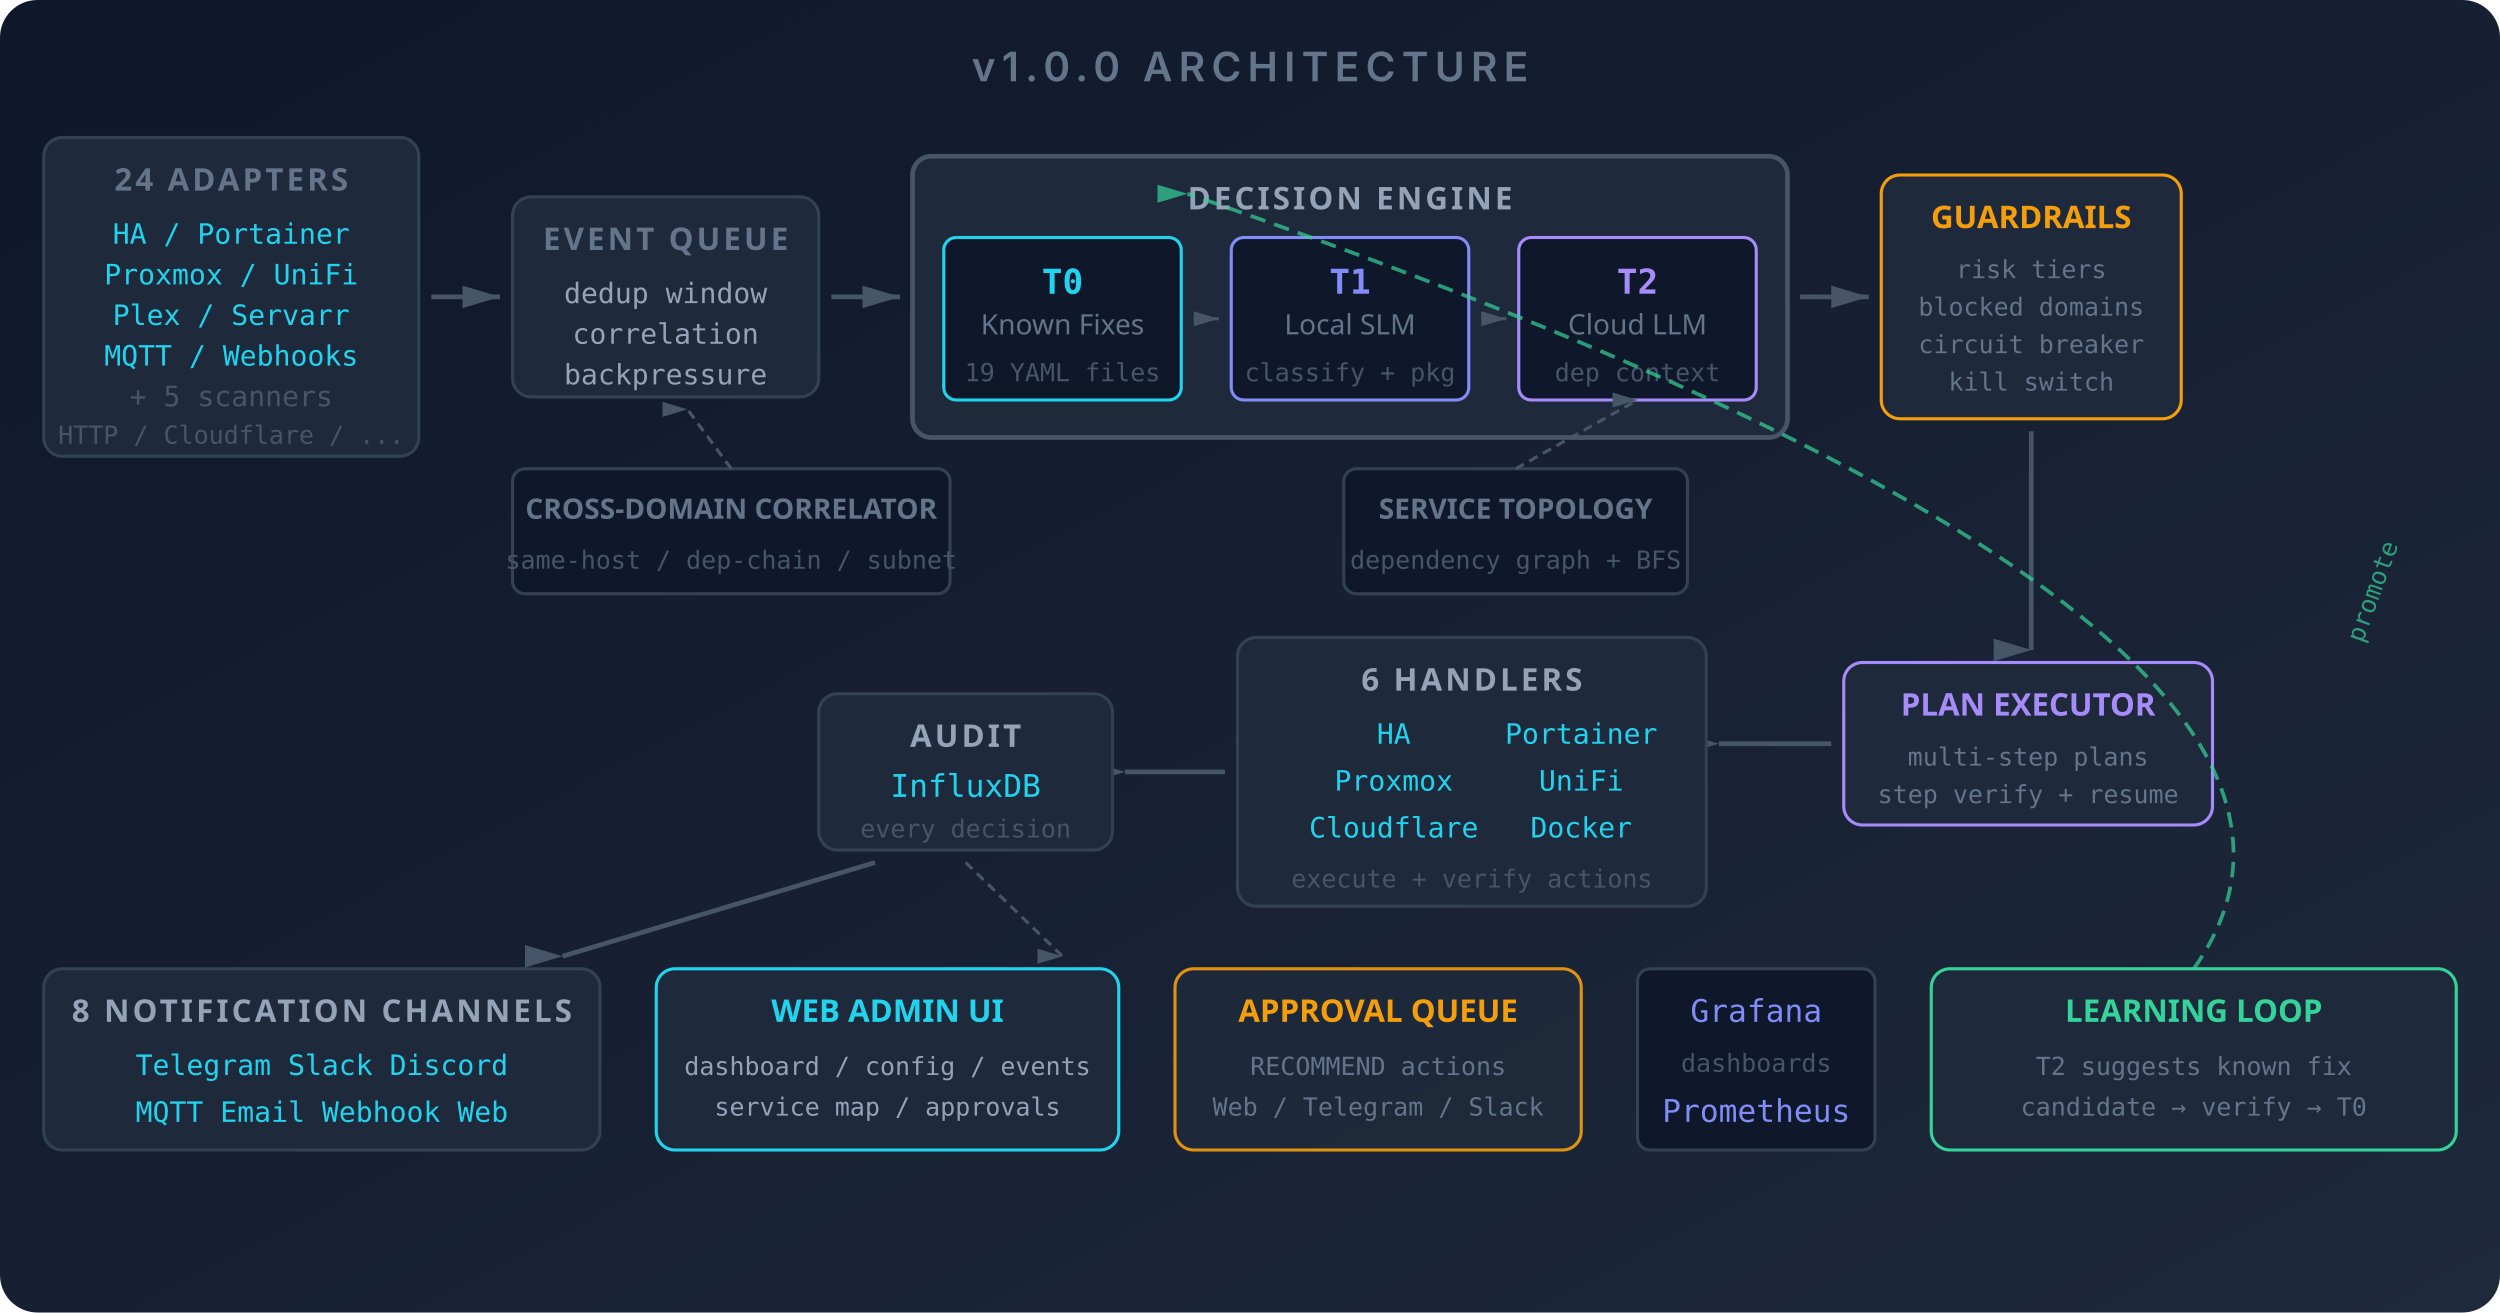
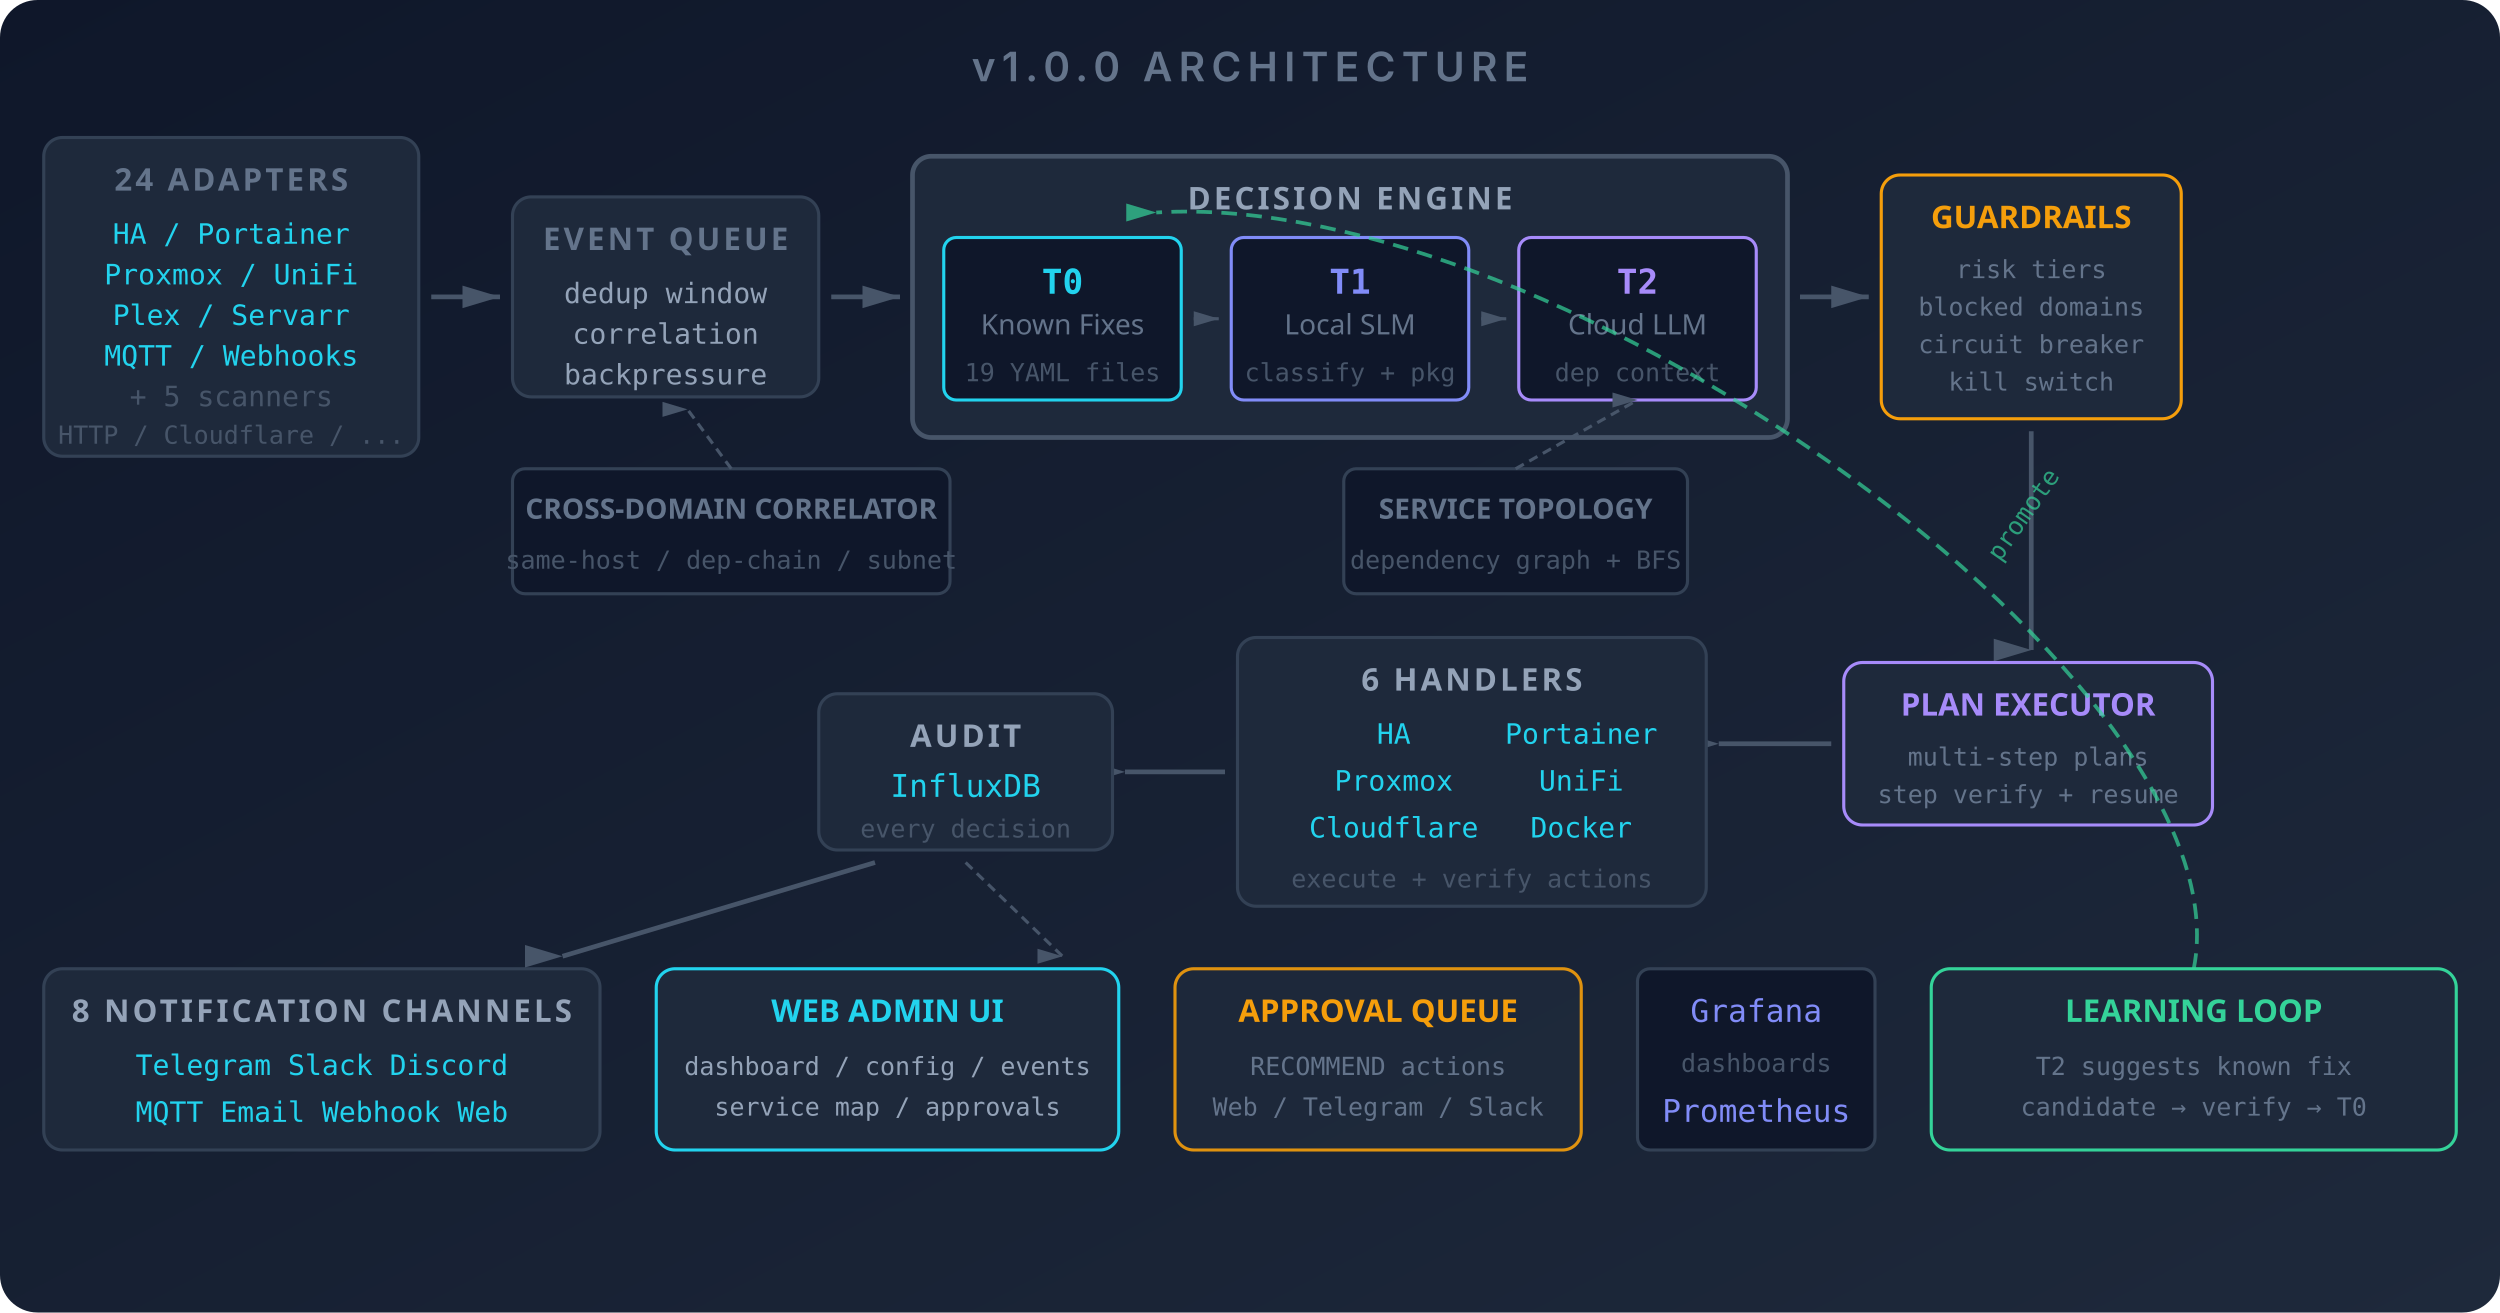
<svg xmlns="http://www.w3.org/2000/svg" viewBox="0 0 800 420">
  <defs>
    <linearGradient id="pbg" x1="0%" y1="0%" x2="100%" y2="100%">
      <stop offset="0%" style="stop-color:#0f172a" />
      <stop offset="100%" style="stop-color:#1e293b" />
    </linearGradient>
    <marker id="arr" viewBox="0 0 10 6" refX="10" refY="3" markerWidth="8" markerHeight="6" orient="auto-start-auto">
      <path d="M0,0 L10,3 L0,6" fill="#475569" />
    </marker>
    <marker id="arr-cyan" viewBox="0 0 10 6" refX="10" refY="3" markerWidth="8" markerHeight="6" orient="auto-start-auto">
      <path d="M0,0 L10,3 L0,6" fill="#22d3ee" />
    </marker>
    <marker id="arr-warn" viewBox="0 0 10 6" refX="10" refY="3" markerWidth="8" markerHeight="6" orient="auto-start-auto">
      <path d="M0,0 L10,3 L0,6" fill="#f59e0b" />
    </marker>
    <marker id="arr-green" viewBox="0 0 10 6" refX="10" refY="3" markerWidth="8" markerHeight="6" orient="auto-start-auto">
      <path d="M0,0 L10,3 L0,6" fill="#34d399" />
    </marker>
  </defs>
  <rect width="800" height="420" rx="12" fill="url(#pbg)" />
  <text x="400" y="26" font-family="system-ui, -apple-system, sans-serif" font-size="13" fill="#64748b" text-anchor="middle" font-weight="600" letter-spacing="2">v1.0.0 ARCHITECTURE</text>
  <g transform="translate(14, 44)">
    <rect width="120" height="102" rx="6" fill="#1e293b" stroke="#334155" stroke-width="1" />
    <text x="60" y="17" font-family="system-ui, sans-serif" font-size="10" fill="#64748b" text-anchor="middle" font-weight="600" letter-spacing="1">24 ADAPTERS</text>
    <text x="60" y="34" font-family="ui-monospace, monospace" font-size="9" fill="#22d3ee" text-anchor="middle">HA / Portainer</text>
    <text x="60" y="47" font-family="ui-monospace, monospace" font-size="9" fill="#22d3ee" text-anchor="middle">Proxmox / UniFi</text>
    <text x="60" y="60" font-family="ui-monospace, monospace" font-size="9" fill="#22d3ee" text-anchor="middle">Plex / Servarr</text>
    <text x="60" y="73" font-family="ui-monospace, monospace" font-size="9" fill="#22d3ee" text-anchor="middle">MQTT / Webhooks</text>
    <text x="60" y="86" font-family="ui-monospace, monospace" font-size="9" fill="#475569" text-anchor="middle">+ 5 scanners</text>
    <text x="60" y="98" font-family="ui-monospace, monospace" font-size="8" fill="#475569" text-anchor="middle">HTTP / Cloudflare / ...</text>
  </g>
  <line x1="138" y1="95" x2="160" y2="95" stroke="#475569" stroke-width="1.5" marker-end="url(#arr)" />
  <g transform="translate(164, 63)">
    <rect width="98" height="64" rx="6" fill="#1e293b" stroke="#334155" stroke-width="1" />
    <text x="49" y="17" font-family="system-ui, sans-serif" font-size="10" fill="#64748b" text-anchor="middle" font-weight="600" letter-spacing="1">EVENT QUEUE</text>
    <text x="49" y="34" font-family="ui-monospace, monospace" font-size="9" fill="#94a3b8" text-anchor="middle">dedup window</text>
    <text x="49" y="47" font-family="ui-monospace, monospace" font-size="9" fill="#94a3b8" text-anchor="middle">correlation</text>
    <text x="49" y="60" font-family="ui-monospace, monospace" font-size="9" fill="#94a3b8" text-anchor="middle">backpressure</text>
  </g>
  <line x1="266" y1="95" x2="288" y2="95" stroke="#475569" stroke-width="1.5" marker-end="url(#arr)" />
  <g transform="translate(292, 50)">
    <rect width="280" height="90" rx="6" fill="#1e293b" stroke="#475569" stroke-width="1.5" />
    <text x="140" y="17" font-family="system-ui, sans-serif" font-size="10" fill="#94a3b8" text-anchor="middle" font-weight="600" letter-spacing="1">DECISION ENGINE</text>
    <rect x="10" y="26" width="76" height="52" rx="4" fill="#0f172a" stroke="#22d3ee" stroke-width="1" />
    <text x="48" y="44" font-family="ui-monospace, monospace" font-size="11" fill="#22d3ee" text-anchor="middle" font-weight="700">T0</text>
    <text x="48" y="57" font-family="system-ui, sans-serif" font-size="9" fill="#64748b" text-anchor="middle">Known Fixes</text>
    <text x="48" y="72" font-family="ui-monospace, monospace" font-size="8" fill="#475569" text-anchor="middle">19 YAML files</text>
    <line x1="90" y1="52" x2="98" y2="52" stroke="#475569" stroke-width="1" marker-end="url(#arr)" />
    <rect x="102" y="26" width="76" height="52" rx="4" fill="#0f172a" stroke="#818cf8" stroke-width="1" />
    <text x="140" y="44" font-family="ui-monospace, monospace" font-size="11" fill="#818cf8" text-anchor="middle" font-weight="700">T1</text>
    <text x="140" y="57" font-family="system-ui, sans-serif" font-size="9" fill="#64748b" text-anchor="middle">Local SLM</text>
    <text x="140" y="72" font-family="ui-monospace, monospace" font-size="8" fill="#475569" text-anchor="middle">classify + pkg</text>
    <line x1="182" y1="52" x2="190" y2="52" stroke="#475569" stroke-width="1" marker-end="url(#arr)" />
    <rect x="194" y="26" width="76" height="52" rx="4" fill="#0f172a" stroke="#a78bfa" stroke-width="1" />
    <text x="232" y="44" font-family="ui-monospace, monospace" font-size="11" fill="#a78bfa" text-anchor="middle" font-weight="700">T2</text>
    <text x="232" y="57" font-family="system-ui, sans-serif" font-size="9" fill="#64748b" text-anchor="middle">Cloud LLM</text>
    <text x="232" y="72" font-family="ui-monospace, monospace" font-size="8" fill="#475569" text-anchor="middle">dep context</text>
  </g>
  <line x1="576" y1="95" x2="598" y2="95" stroke="#475569" stroke-width="1.5" marker-end="url(#arr)" />
  <g transform="translate(602, 56)">
    <rect width="96" height="78" rx="6" fill="#1e293b" stroke="#f59e0b" stroke-width="1" />
    <text x="48" y="17" font-family="system-ui, sans-serif" font-size="10" fill="#f59e0b" text-anchor="middle" font-weight="600">GUARDRAILS</text>
    <text x="48" y="33" font-family="ui-monospace, monospace" font-size="8" fill="#64748b" text-anchor="middle">risk tiers</text>
    <text x="48" y="45" font-family="ui-monospace, monospace" font-size="8" fill="#64748b" text-anchor="middle">blocked domains</text>
    <text x="48" y="57" font-family="ui-monospace, monospace" font-size="8" fill="#64748b" text-anchor="middle">circuit breaker</text>
    <text x="48" y="69" font-family="ui-monospace, monospace" font-size="8" fill="#64748b" text-anchor="middle">kill switch</text>
  </g>
  <g transform="translate(430, 150)">
    <rect width="110" height="40" rx="4" fill="#0f172a" stroke="#334155" stroke-width="1" />
    <text x="55" y="16" font-family="system-ui, sans-serif" font-size="9" fill="#64748b" text-anchor="middle" font-weight="600">SERVICE TOPOLOGY</text>
    <text x="55" y="32" font-family="ui-monospace, monospace" font-size="8" fill="#475569" text-anchor="middle">dependency graph + BFS</text>
  </g>
  <line x1="485" y1="150" x2="524" y2="128" stroke="#475569" stroke-width="1" stroke-dasharray="3,2" marker-end="url(#arr)" />
  <g transform="translate(164, 150)">
    <rect width="140" height="40" rx="4" fill="#0f172a" stroke="#334155" stroke-width="1" />
    <text x="70" y="16" font-family="system-ui, sans-serif" font-size="9" fill="#64748b" text-anchor="middle" font-weight="600">CROSS-DOMAIN CORRELATOR</text>
    <text x="70" y="32" font-family="ui-monospace, monospace" font-size="8" fill="#475569" text-anchor="middle">same-host / dep-chain / subnet</text>
  </g>
  <line x1="234" y1="150" x2="220" y2="131" stroke="#475569" stroke-width="1" stroke-dasharray="3,2" marker-end="url(#arr)" />
  <line x1="650" y1="138" x2="650" y2="208" stroke="#475569" stroke-width="1.5" marker-end="url(#arr)" />
  <g transform="translate(590, 212)">
    <rect width="118" height="52" rx="6" fill="#1e293b" stroke="#a78bfa" stroke-width="1" />
    <text x="59" y="17" font-family="system-ui, sans-serif" font-size="10" fill="#a78bfa" text-anchor="middle" font-weight="600">PLAN EXECUTOR</text>
    <text x="59" y="33" font-family="ui-monospace, monospace" font-size="8" fill="#64748b" text-anchor="middle">multi-step plans</text>
    <text x="59" y="45" font-family="ui-monospace, monospace" font-size="8" fill="#64748b" text-anchor="middle">step verify + resume</text>
  </g>
  <line x1="586" y1="238" x2="550" y2="238" stroke="#475569" stroke-width="1.5" marker-end="url(#arr)" />
  <g transform="translate(396, 204)">
    <rect width="150" height="86" rx="6" fill="#1e293b" stroke="#334155" stroke-width="1" />
    <text x="75" y="17" font-family="system-ui, sans-serif" font-size="10" fill="#94a3b8" text-anchor="middle" font-weight="600" letter-spacing="1">6 HANDLERS</text>
    <text x="50" y="34" font-family="ui-monospace, monospace" font-size="9" fill="#22d3ee" text-anchor="middle">HA</text>
    <text x="110" y="34" font-family="ui-monospace, monospace" font-size="9" fill="#22d3ee" text-anchor="middle">Portainer</text>
    <text x="50" y="49" font-family="ui-monospace, monospace" font-size="9" fill="#22d3ee" text-anchor="middle">Proxmox</text>
    <text x="110" y="49" font-family="ui-monospace, monospace" font-size="9" fill="#22d3ee" text-anchor="middle">UniFi</text>
    <text x="50" y="64" font-family="ui-monospace, monospace" font-size="9" fill="#22d3ee" text-anchor="middle">Cloudflare</text>
    <text x="110" y="64" font-family="ui-monospace, monospace" font-size="9" fill="#22d3ee" text-anchor="middle">Docker</text>
    <text x="75" y="80" font-family="ui-monospace, monospace" font-size="8" fill="#475569" text-anchor="middle">execute + verify actions</text>
  </g>
  <line x1="392" y1="247" x2="360" y2="247" stroke="#475569" stroke-width="1.5" marker-end="url(#arr)" />
  <g transform="translate(262, 222)">
    <rect width="94" height="50" rx="6" fill="#1e293b" stroke="#334155" stroke-width="1" />
    <text x="47" y="17" font-family="system-ui, sans-serif" font-size="10" fill="#94a3b8" text-anchor="middle" font-weight="600" letter-spacing="1">AUDIT</text>
    <text x="47" y="33" font-family="ui-monospace, monospace" font-size="10" fill="#22d3ee" text-anchor="middle">InfluxDB</text>
    <text x="47" y="46" font-family="ui-monospace, monospace" font-size="8" fill="#475569" text-anchor="middle">every decision</text>
  </g>
  <g transform="translate(14, 310)">
    <rect width="178" height="58" rx="6" fill="#1e293b" stroke="#334155" stroke-width="1" />
    <text x="89" y="17" font-family="system-ui, sans-serif" font-size="10" fill="#94a3b8" text-anchor="middle" font-weight="600" letter-spacing="1">8 NOTIFICATION CHANNELS</text>
    <text x="89" y="34" font-family="ui-monospace, monospace" font-size="9" fill="#22d3ee" text-anchor="middle">Telegram  Slack  Discord</text>
    <text x="89" y="49" font-family="ui-monospace, monospace" font-size="9" fill="#22d3ee" text-anchor="middle">MQTT  Email  Webhook  Web</text>
  </g>
  <line x1="280" y1="276" x2="180" y2="306" stroke="#475569" stroke-width="1.5" marker-end="url(#arr)" />
  <g transform="translate(210, 310)">
    <rect width="148" height="58" rx="6" fill="#1e293b" stroke="#22d3ee" stroke-width="1" />
    <text x="74" y="17" font-family="system-ui, sans-serif" font-size="10" fill="#22d3ee" text-anchor="middle" font-weight="600">WEB ADMIN UI</text>
    <text x="74" y="34" font-family="ui-monospace, monospace" font-size="8" fill="#94a3b8" text-anchor="middle">dashboard / config / events</text>
    <text x="74" y="47" font-family="ui-monospace, monospace" font-size="8" fill="#94a3b8" text-anchor="middle">service map / approvals</text>
  </g>
  <g transform="translate(376, 310)">
    <rect width="130" height="58" rx="6" fill="#1e293b" stroke="#f59e0b" stroke-width="1" opacity="0.9" />
    <text x="65" y="17" font-family="system-ui, sans-serif" font-size="10" fill="#f59e0b" text-anchor="middle" font-weight="600">APPROVAL QUEUE</text>
    <text x="65" y="34" font-family="ui-monospace, monospace" font-size="8" fill="#64748b" text-anchor="middle">RECOMMEND actions</text>
    <text x="65" y="47" font-family="ui-monospace, monospace" font-size="8" fill="#64748b" text-anchor="middle">Web / Telegram / Slack</text>
  </g>
  <g transform="translate(524, 310)">
    <rect width="76" height="58" rx="4" fill="#0f172a" stroke="#334155" stroke-width="1" />
    <text x="38" y="17" font-family="ui-monospace, monospace" font-size="10" fill="#818cf8" text-anchor="middle">Grafana</text>
    <text x="38" y="33" font-family="ui-monospace, monospace" font-size="8" fill="#475569" text-anchor="middle">dashboards</text>
    <text x="38" y="49" font-family="ui-monospace, monospace" font-size="10" fill="#818cf8" text-anchor="middle">Prometheus</text>
  </g>
  <g transform="translate(618, 310)">
    <rect width="168" height="58" rx="6" fill="#1e293b" stroke="#34d399" stroke-width="1" />
    <text x="84" y="17" font-family="system-ui, sans-serif" font-size="10" fill="#34d399" text-anchor="middle" font-weight="600">LEARNING LOOP</text>
    <text x="84" y="34" font-family="ui-monospace, monospace" font-size="8" fill="#64748b" text-anchor="middle">T2 suggests known fix</text>
    <text x="84" y="47" font-family="ui-monospace, monospace" font-size="8" fill="#64748b" text-anchor="middle">candidate → verify → T0</text>
  </g>
-   <path d="M 702 310 Q 780 200 380 62" fill="none" stroke="#34d399" stroke-width="1.2" stroke-dasharray="5,3" marker-end="url(#arr-green)" opacity="0.7" />
-   <text x="756" y="206" font-family="ui-monospace, monospace" font-size="8" fill="#34d399" opacity="0.7" transform="rotate(-70, 756, 206)">promote</text>
+   <path d="M 702 310 C 720 220, 500 60, 370 68" fill="none" stroke="#34d399" stroke-width="1.2" stroke-dasharray="5,3" marker-end="url(#arr-green)" opacity="0.7" />
+   <text x="640" y="180" font-family="ui-monospace, monospace" font-size="8" fill="#34d399" opacity="0.7" transform="rotate(-55, 640, 180)">promote</text>
  <line x1="309" y1="276" x2="340" y2="306" stroke="#475569" stroke-width="1" stroke-dasharray="3,2" marker-end="url(#arr)" />
</svg>
